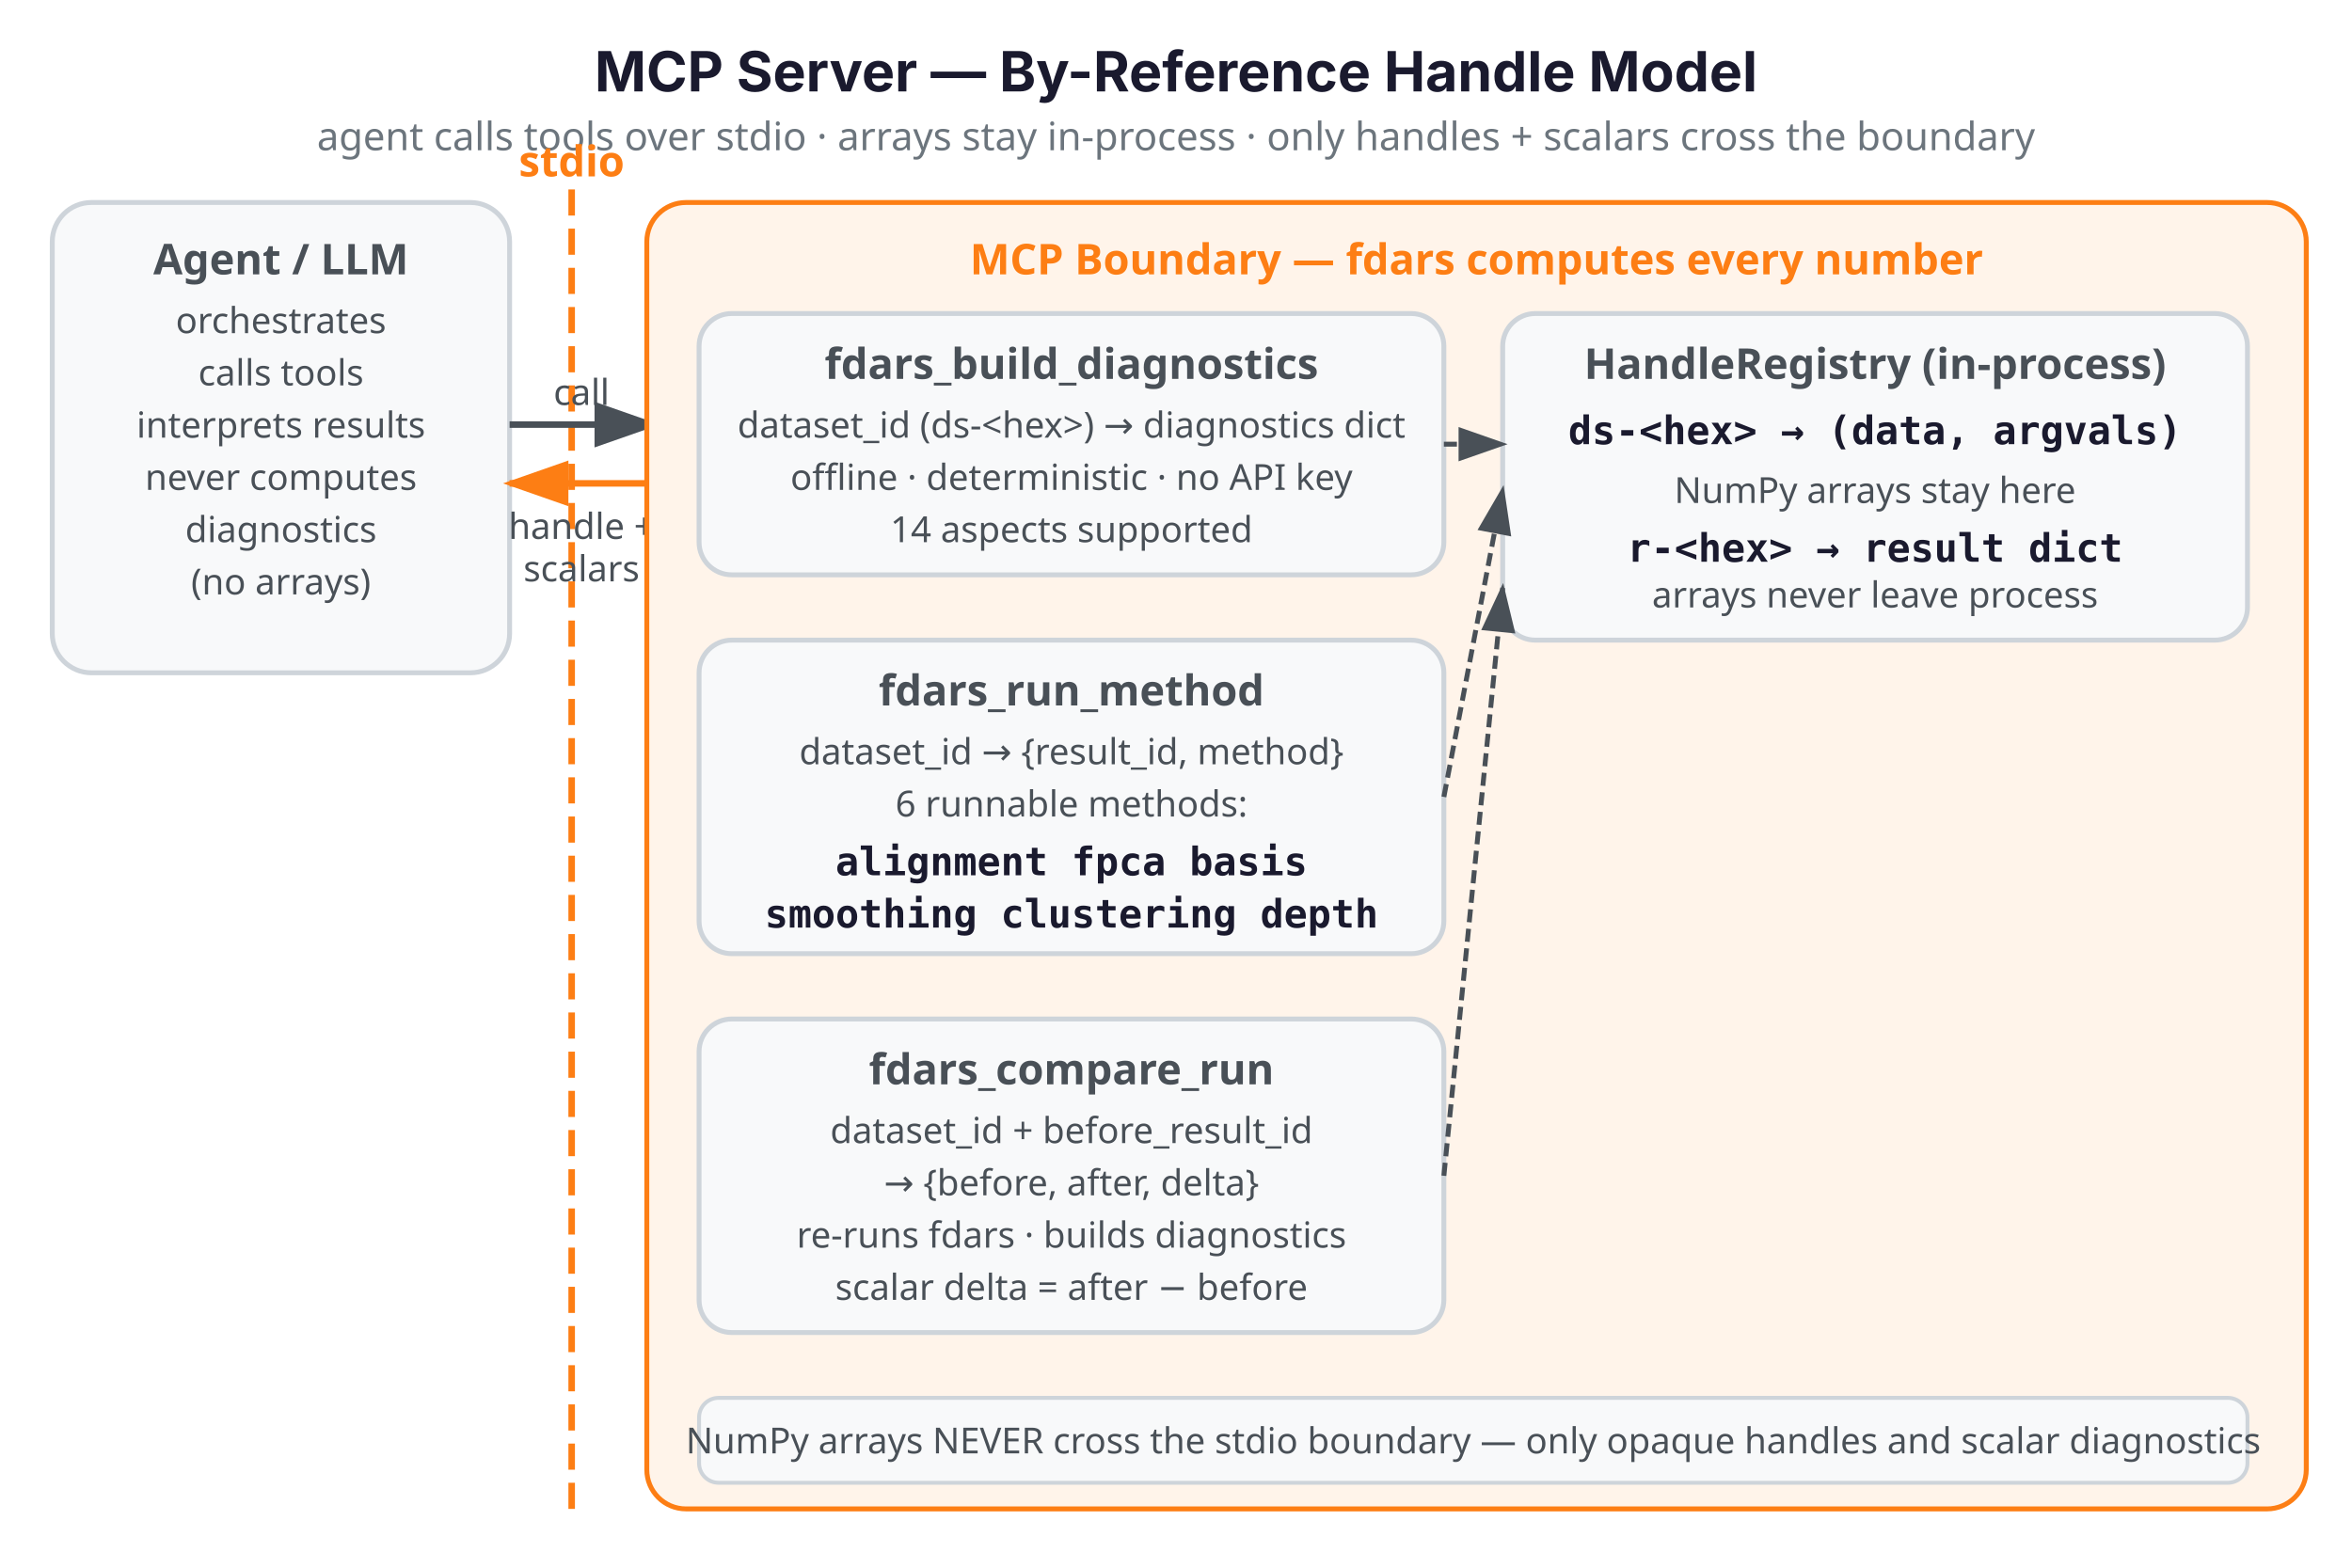
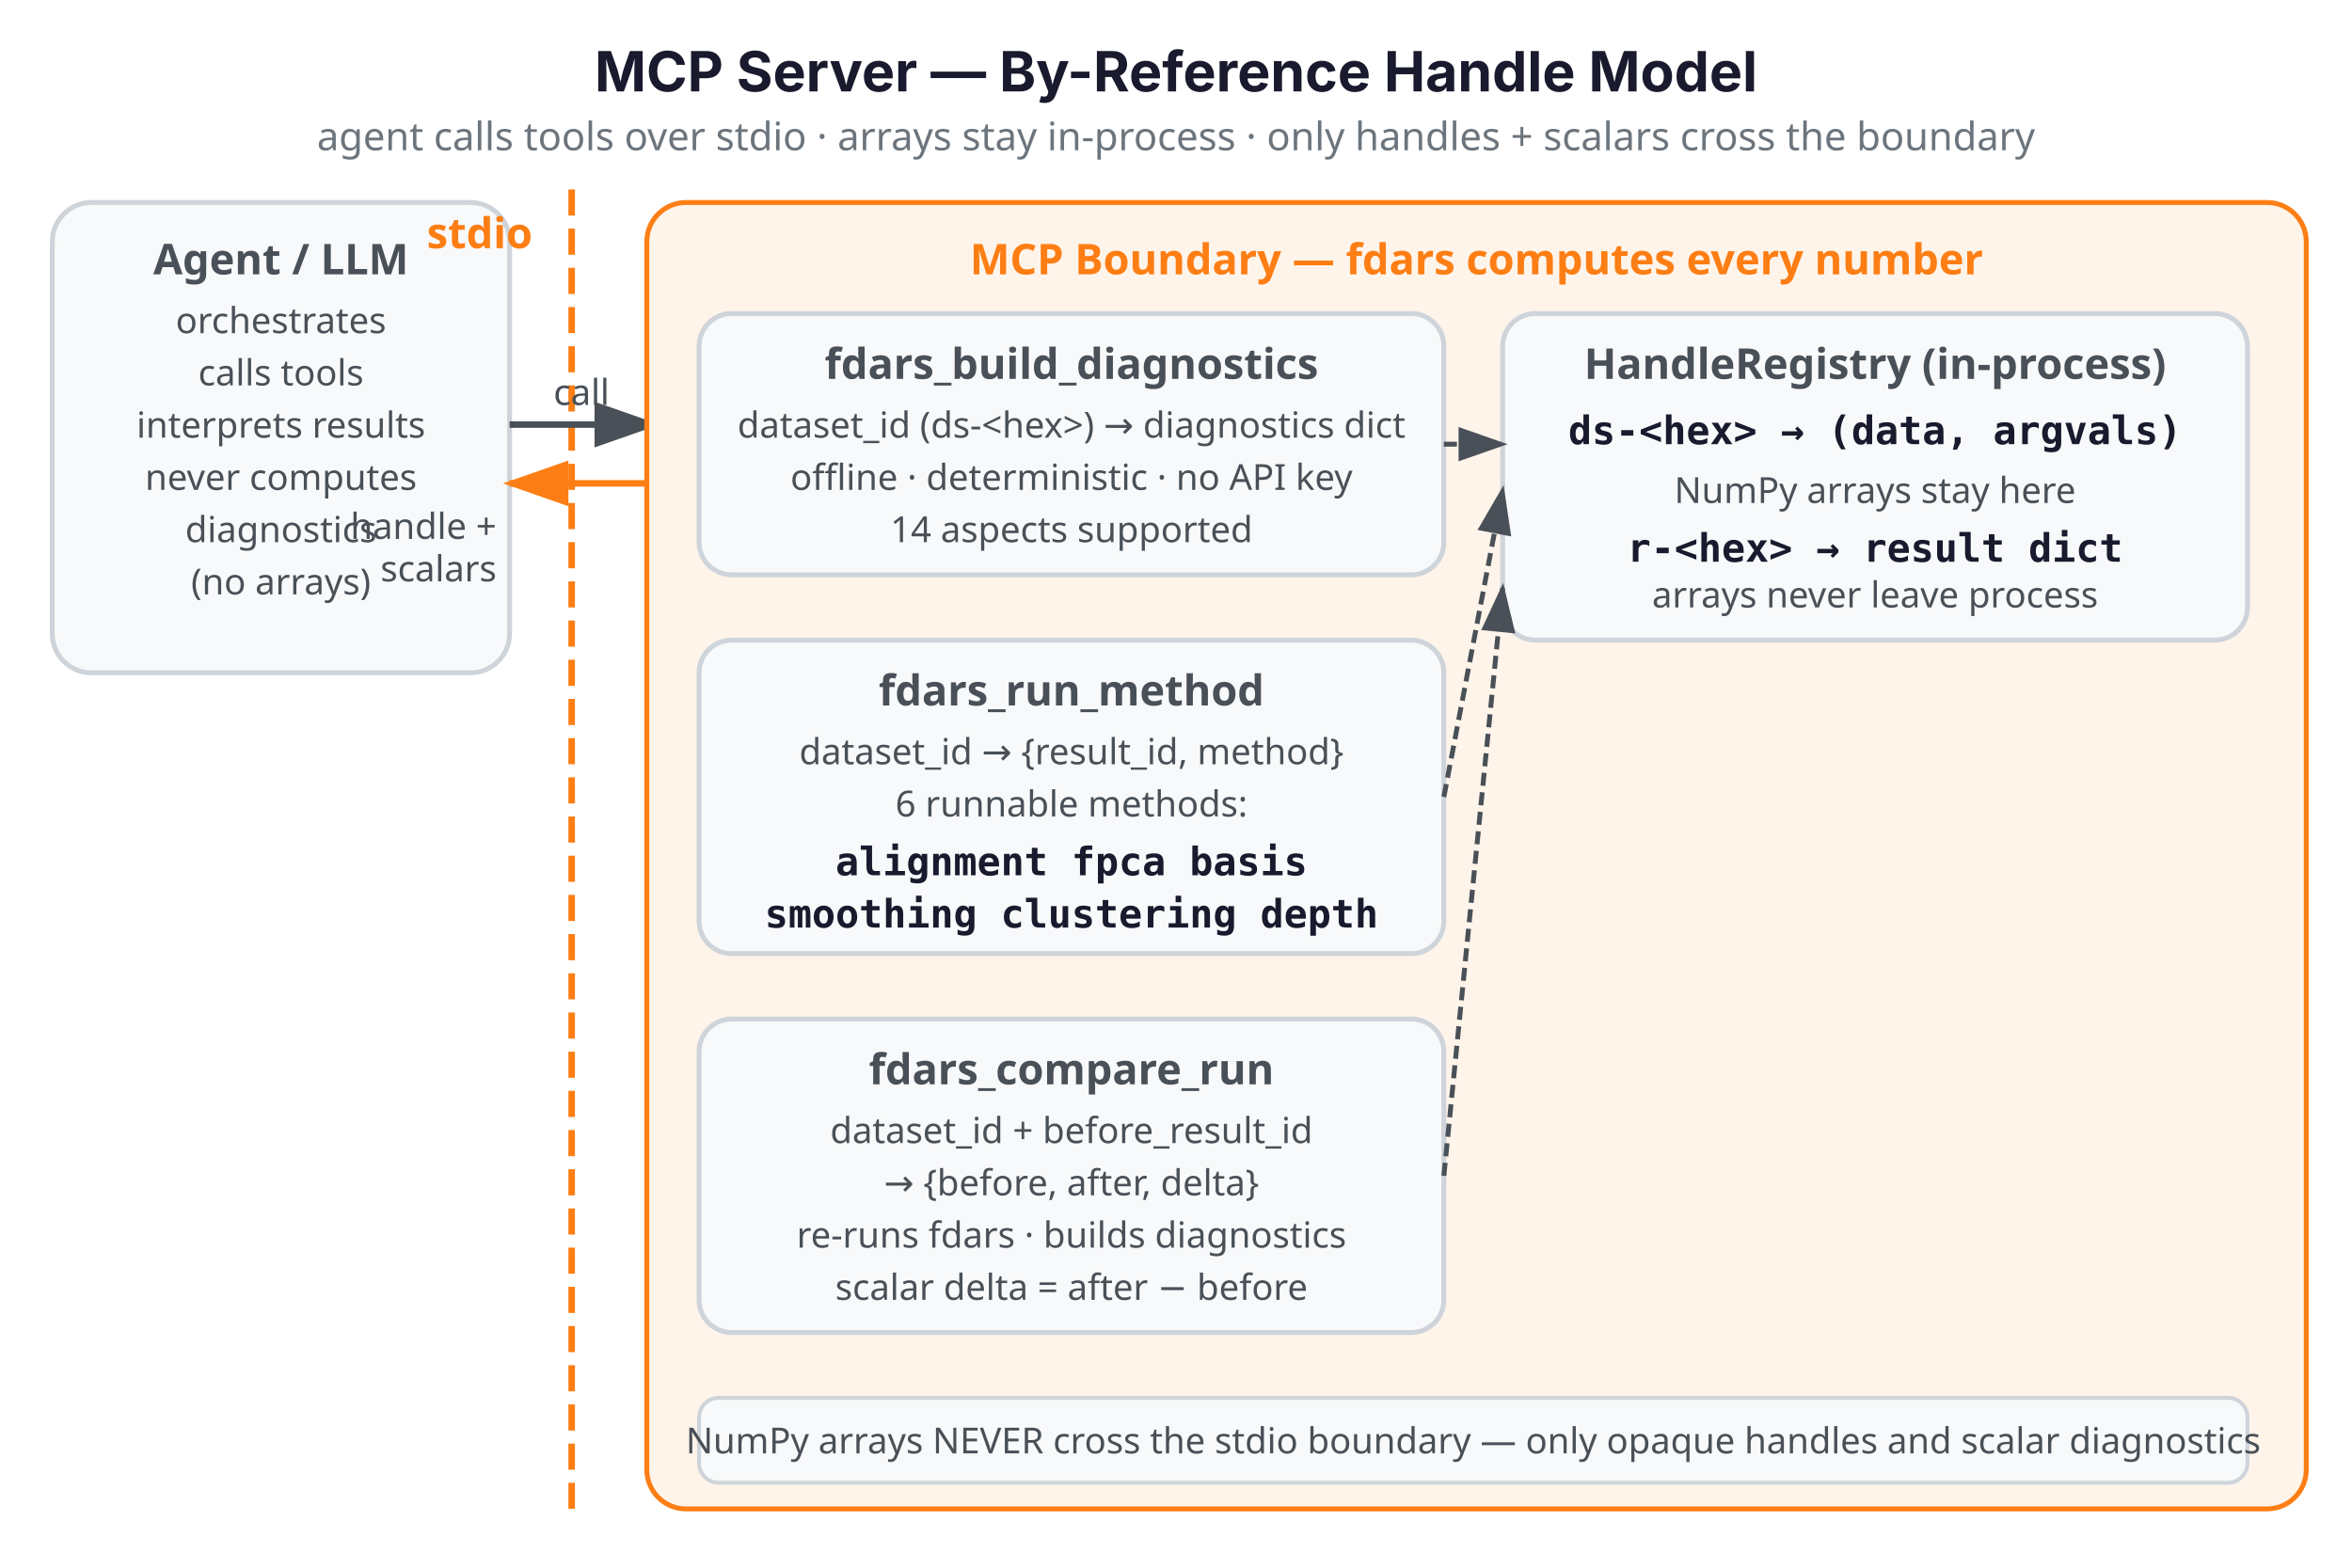
- <svg xmlns="http://www.w3.org/2000/svg" viewBox="0 0 720 480" fill="none" role="img" aria-label="MCP server architecture: agent calls tools over stdio; HandleRegistry keeps NumPy arrays in-process; only opaque handles and scalar diagnostics cross the boundary">
+ <svg xmlns="http://www.w3.org/2000/svg" viewBox="0 0 720 480" fill="none" role="img" aria-label="MCP Server — By-Reference Handle Model" aria-labelledby="t-mcp d-mcp">
  <style>
    .ttl{font:700 17px system-ui,-apple-system,sans-serif;fill:#1a1a2e}
    .sub{font:400 12px system-ui,sans-serif;fill:#6c757d}
    .lab{font:700 13px system-ui,sans-serif}
    .sm{font:400 11px system-ui,sans-serif;fill:#495057}
    .mono{font:600 12px ui-monospace,monospace}
  </style>
  <text class="ttl" x="360" y="28" text-anchor="middle">MCP Server — By-Reference Handle Model</text>
  <text class="sub" x="360" y="46" text-anchor="middle">agent calls tools over stdio · arrays stay in-process · only handles + scalars cross the boundary</text>
  <rect x="16" y="62" width="140" height="144" rx="12" fill="#f8f9fa" stroke="#ced4da" stroke-width="1.5" />
  <text class="lab" x="86" y="84" text-anchor="middle" fill="#495057">Agent / LLM</text>
  <text class="sm" x="86" y="102" text-anchor="middle">orchestrates</text>
  <text class="sm" x="86" y="118" text-anchor="middle">calls tools</text>
  <text class="sm" x="86" y="134" text-anchor="middle">interprets results</text>
  <text class="sm" x="86" y="150" text-anchor="middle">never computes</text>
  <text class="sm" x="86" y="166" text-anchor="middle">diagnostics</text>
  <text class="sm" x="86" y="182" text-anchor="middle" fill="#6c757d">(no arrays)</text>
  <line x1="175" y1="58" x2="175" y2="462" stroke="#fd7e14" stroke-width="2" stroke-dasharray="8 4" />
-   <text class="lab" x="175" y="54" text-anchor="middle" fill="#fd7e14">stdio</text>
+   <text class="lab" x="163" y="76" text-anchor="end" fill="#fd7e14">stdio</text>
  <line x1="156" y1="130" x2="200" y2="130" stroke="#495057" stroke-width="2" marker-end="url(#arr)" />
  <text class="sm" x="178" y="124" text-anchor="middle">call</text>
  <line x1="200" y1="148" x2="156" y2="148" stroke="#fd7e14" stroke-width="2" marker-end="url(#arrorange)" />
-   <text class="sm" x="178" y="165" text-anchor="middle" fill="#fd7e14">handle +</text>
-   <text class="sm" x="178" y="178" text-anchor="middle" fill="#fd7e14">scalars</text>
+   <text class="sm" x="152" y="165" text-anchor="end" fill="#fd7e14">handle +</text>
+   <text class="sm" x="152" y="178" text-anchor="end" fill="#fd7e14">scalars</text>
  <rect x="198" y="62" width="508" height="400" rx="12" fill="#fff4ea" stroke="#fd7e14" stroke-width="1.5" />
  <text class="lab" x="452" y="84" text-anchor="middle" fill="#fd7e14">MCP Boundary — fdars computes every number</text>
  <rect x="460" y="96" width="228" height="100" rx="10" fill="#f8f9fa" stroke="#ced4da" stroke-width="1.5" />
  <text class="lab" x="574" y="116" text-anchor="middle" fill="#495057">HandleRegistry (in-process)</text>
  <text class="mono" x="574" y="136" text-anchor="middle" fill="#1a1a2e">ds-&lt;hex&gt;  → (data, argvals)</text>
  <text class="sm" x="574" y="154" text-anchor="middle">NumPy arrays stay here</text>
  <text class="mono" x="574" y="172" text-anchor="middle" fill="#1a1a2e">r-&lt;hex&gt;   → result dict</text>
  <text class="sm" x="574" y="186" text-anchor="middle">arrays never leave process</text>
  <rect x="214" y="96" width="228" height="80" rx="10" fill="#f8f9fa" stroke="#ced4da" stroke-width="1.5" />
  <text class="lab" x="328" y="116" text-anchor="middle" fill="#495057">fdars_build_diagnostics</text>
  <text class="sm" x="328" y="134" text-anchor="middle">dataset_id (ds-&lt;hex&gt;) → diagnostics dict</text>
  <text class="sm" x="328" y="150" text-anchor="middle">offline · deterministic · no API key</text>
  <text class="sm" x="328" y="166" text-anchor="middle">14 aspects supported</text>
  <rect x="214" y="196" width="228" height="96" rx="10" fill="#f8f9fa" stroke="#ced4da" stroke-width="1.5" />
  <text class="lab" x="328" y="216" text-anchor="middle" fill="#495057">fdars_run_method</text>
  <text class="sm" x="328" y="234" text-anchor="middle">dataset_id → {result_id, method}</text>
  <text class="sm" x="328" y="250" text-anchor="middle">6 runnable methods:</text>
  <text class="mono" x="328" y="268" text-anchor="middle" fill="#1a1a2e">alignment fpca basis</text>
  <text class="mono" x="328" y="284" text-anchor="middle" fill="#1a1a2e">smoothing clustering depth</text>
  <rect x="214" y="312" width="228" height="96" rx="10" fill="#f8f9fa" stroke="#ced4da" stroke-width="1.5" />
  <text class="lab" x="328" y="332" text-anchor="middle" fill="#495057">fdars_compare_run</text>
  <text class="sm" x="328" y="350" text-anchor="middle">dataset_id + before_result_id</text>
  <text class="sm" x="328" y="366" text-anchor="middle">→ {before, after, delta}</text>
  <text class="sm" x="328" y="382" text-anchor="middle">re-runs fdars · builds diagnostics</text>
  <text class="sm" x="328" y="398" text-anchor="middle">scalar delta = after − before</text>
  <line x1="442" y1="136" x2="460" y2="136" stroke="#495057" stroke-width="1.5" stroke-dasharray="4 2" marker-end="url(#arr)" />
  <line x1="442" y1="244" x2="460" y2="150" stroke="#495057" stroke-width="1.5" stroke-dasharray="4 2" marker-end="url(#arr)" />
  <line x1="442" y1="360" x2="460" y2="180" stroke="#495057" stroke-width="1.5" stroke-dasharray="4 2" marker-end="url(#arr)" />
  <rect x="214" y="428" width="474" height="26" rx="6" fill="#f8f9fa" stroke="#ced4da" stroke-width="1.2" />
  <text class="sm" x="451" y="445" text-anchor="middle">NumPy arrays NEVER cross the stdio boundary — only opaque handles and scalar diagnostics</text>
  <defs>
    <marker id="arr" markerWidth="10" markerHeight="7" refX="9" refY="3.5" orient="auto">
      <path d="M0,0 L10,3.5 L0,7" fill="#495057" />
    </marker>
    <marker id="arrorange" markerWidth="10" markerHeight="7" refX="9" refY="3.5" orient="auto">
      <path d="M0,0 L10,3.5 L0,7" fill="#fd7e14" />
    </marker>
  </defs>
</svg>
